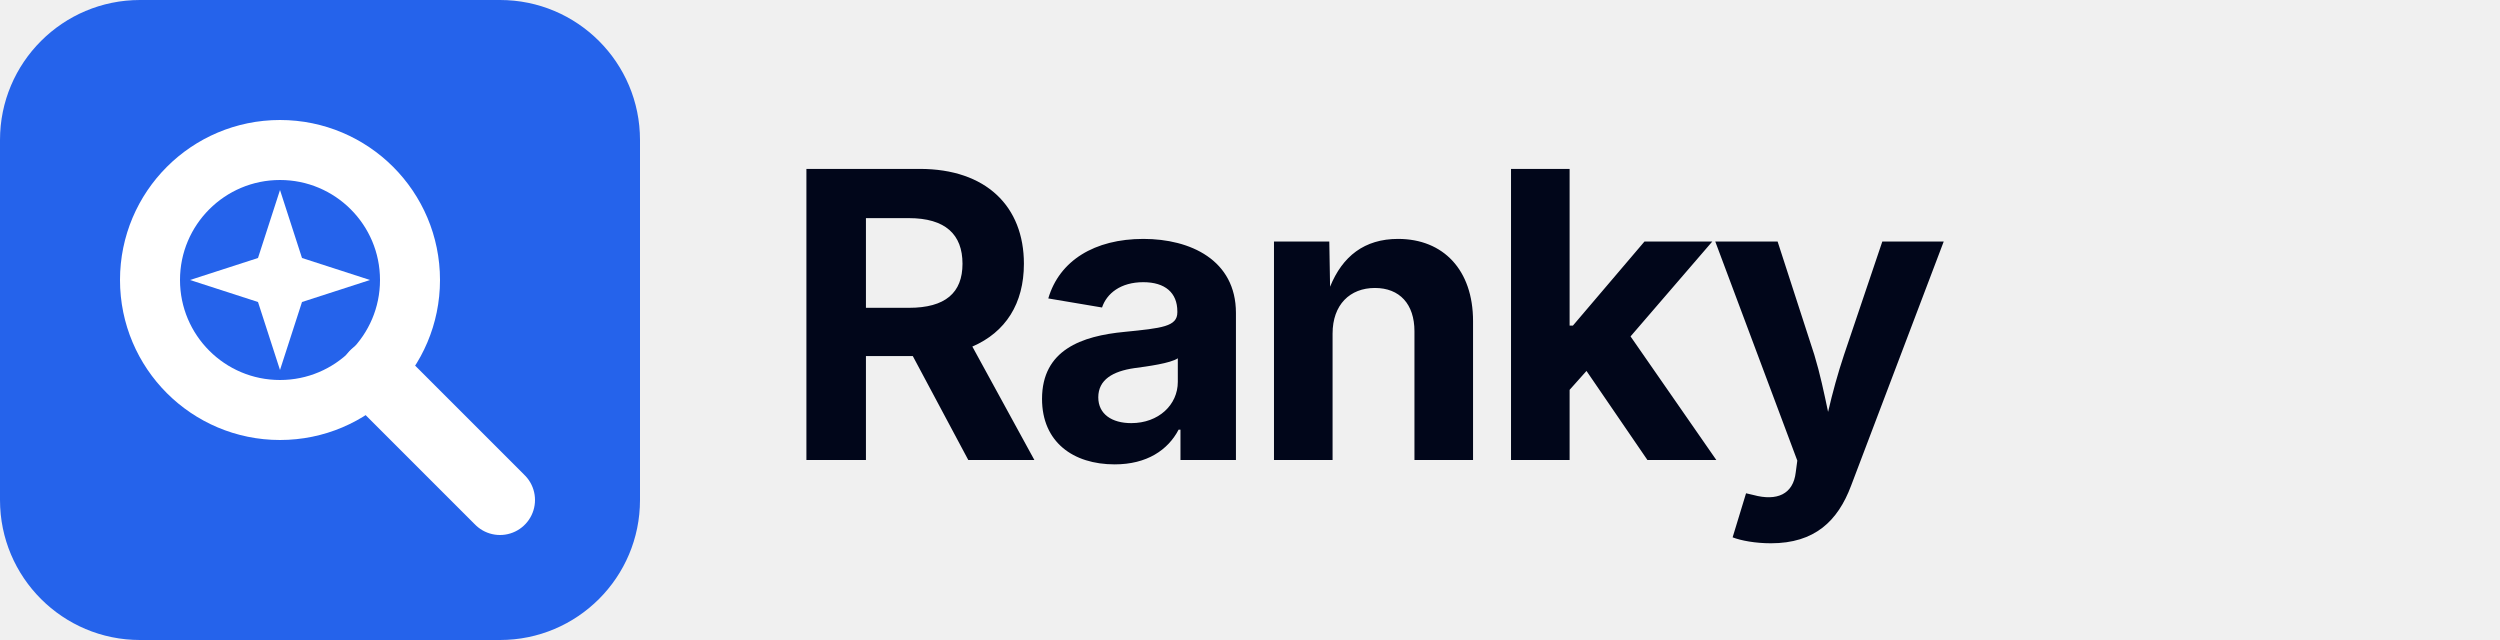
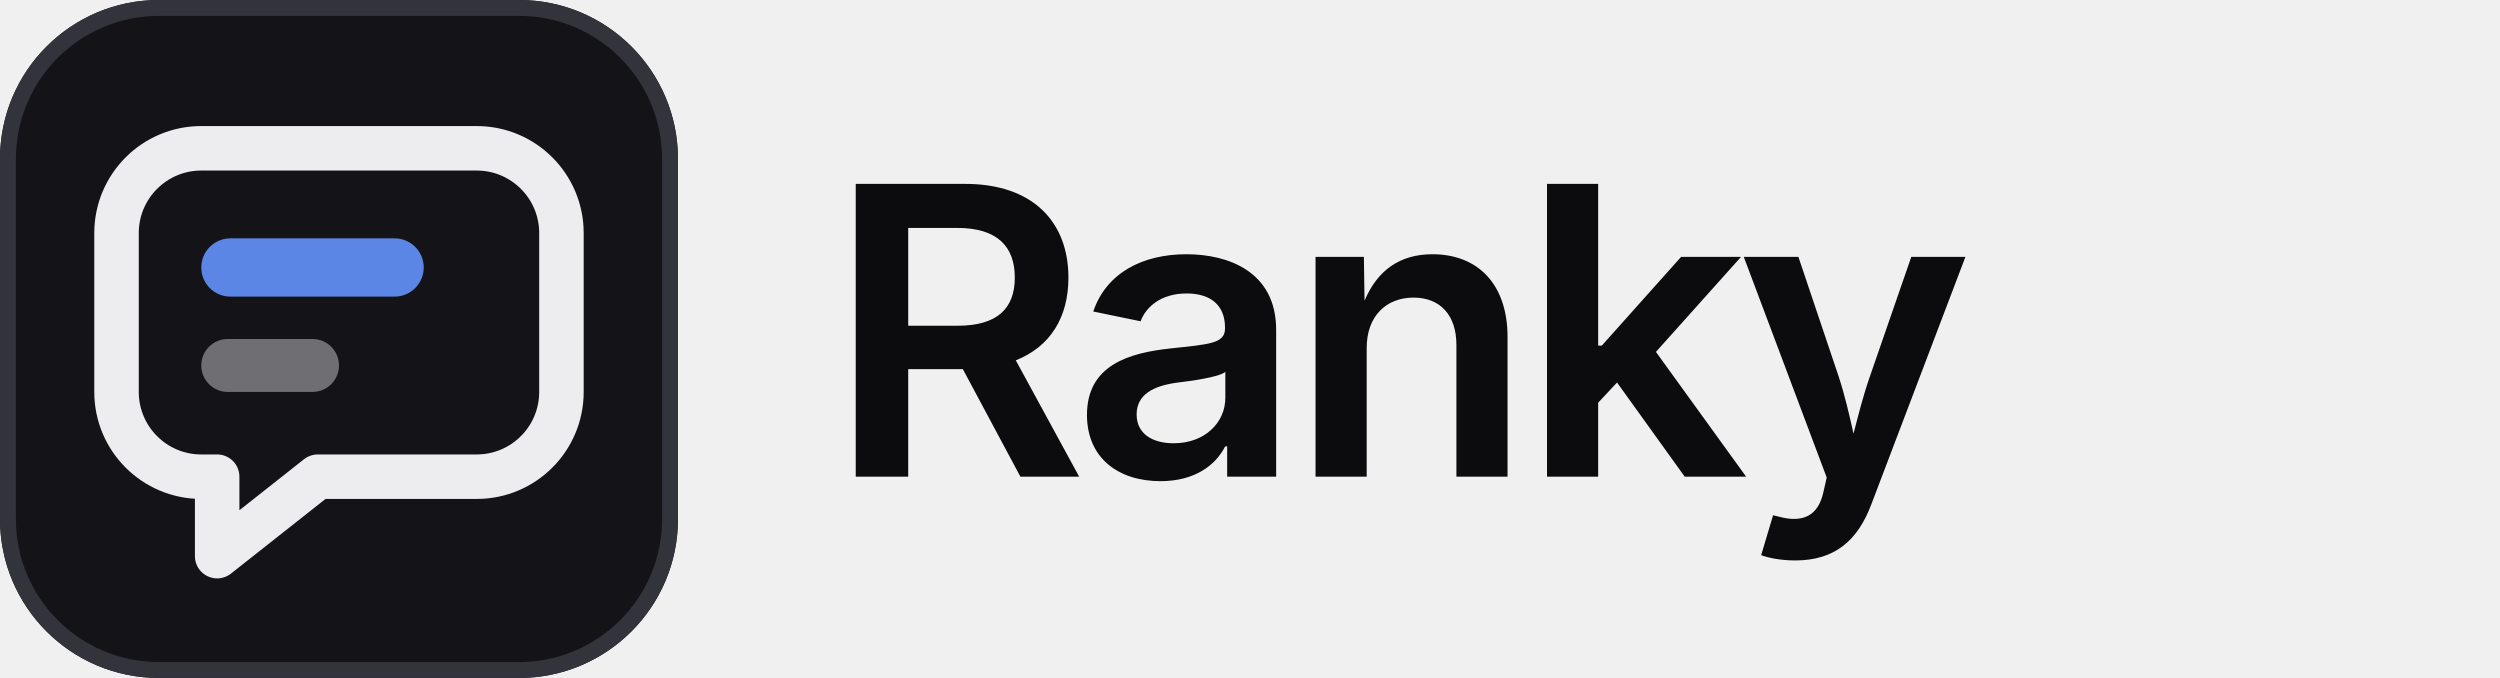
- <svg xmlns="http://www.w3.org/2000/svg" viewBox="0 0 250 64">
+ <svg xmlns="http://www.w3.org/2000/svg" viewBox="0 0 236 64">
  <g>
-     <rect width="64" height="64" rx="14" fill="#2563eb" />
-     <circle cx="28" cy="28" r="13" fill="none" stroke="#fff" stroke-width="6" />
-     <path d="M37.5 37.5 L50 50" stroke="#fff" stroke-width="7" stroke-linecap="round" />
-     <path d="M28 19 L30.2 25.8 L37 28 L30.2 30.2 L28 37 L25.8 30.2 L19 28 L25.8 25.8Z" fill="#fff" />
+     <rect width="64" height="64" rx="15" fill="#141418" />
+     <rect x=".75" y=".75" width="62.5" height="62.5" rx="14.25" fill="none" stroke="#33333c" stroke-width="1.5" />
+     <path d="M19 14h26a8 8 0 0 1 8 8v15a8 8 0 0 1-8 8H30l-9.5 7.5V45H19a8 8 0 0 1-8-8V22a8 8 0 0 1 8-8z" fill="none" stroke="#ededf0" stroke-width="4.2" stroke-linejoin="round" />
+     <rect x="19" y="22.5" width="21" height="5.5" rx="2.75" fill="#5b86e5" />
+     <rect x="19" y="32" width="13" height="5" rx="2.5" fill="#ededf0" fill-opacity=".42" />
  </g>
-   <text x="78" y="46" font-family="Inter, 'Helvetica Neue', Arial, sans-serif" font-weight="700" font-size="40" letter-spacing="-1.2" fill="#01061a">Ranky</text>
+   <text x="78" y="45" font-family="Geist, Inter, 'Helvetica Neue', Arial, sans-serif" font-weight="600" font-size="38" letter-spacing="-1.4" fill="#0c0c0e">Ranky</text>
</svg>
